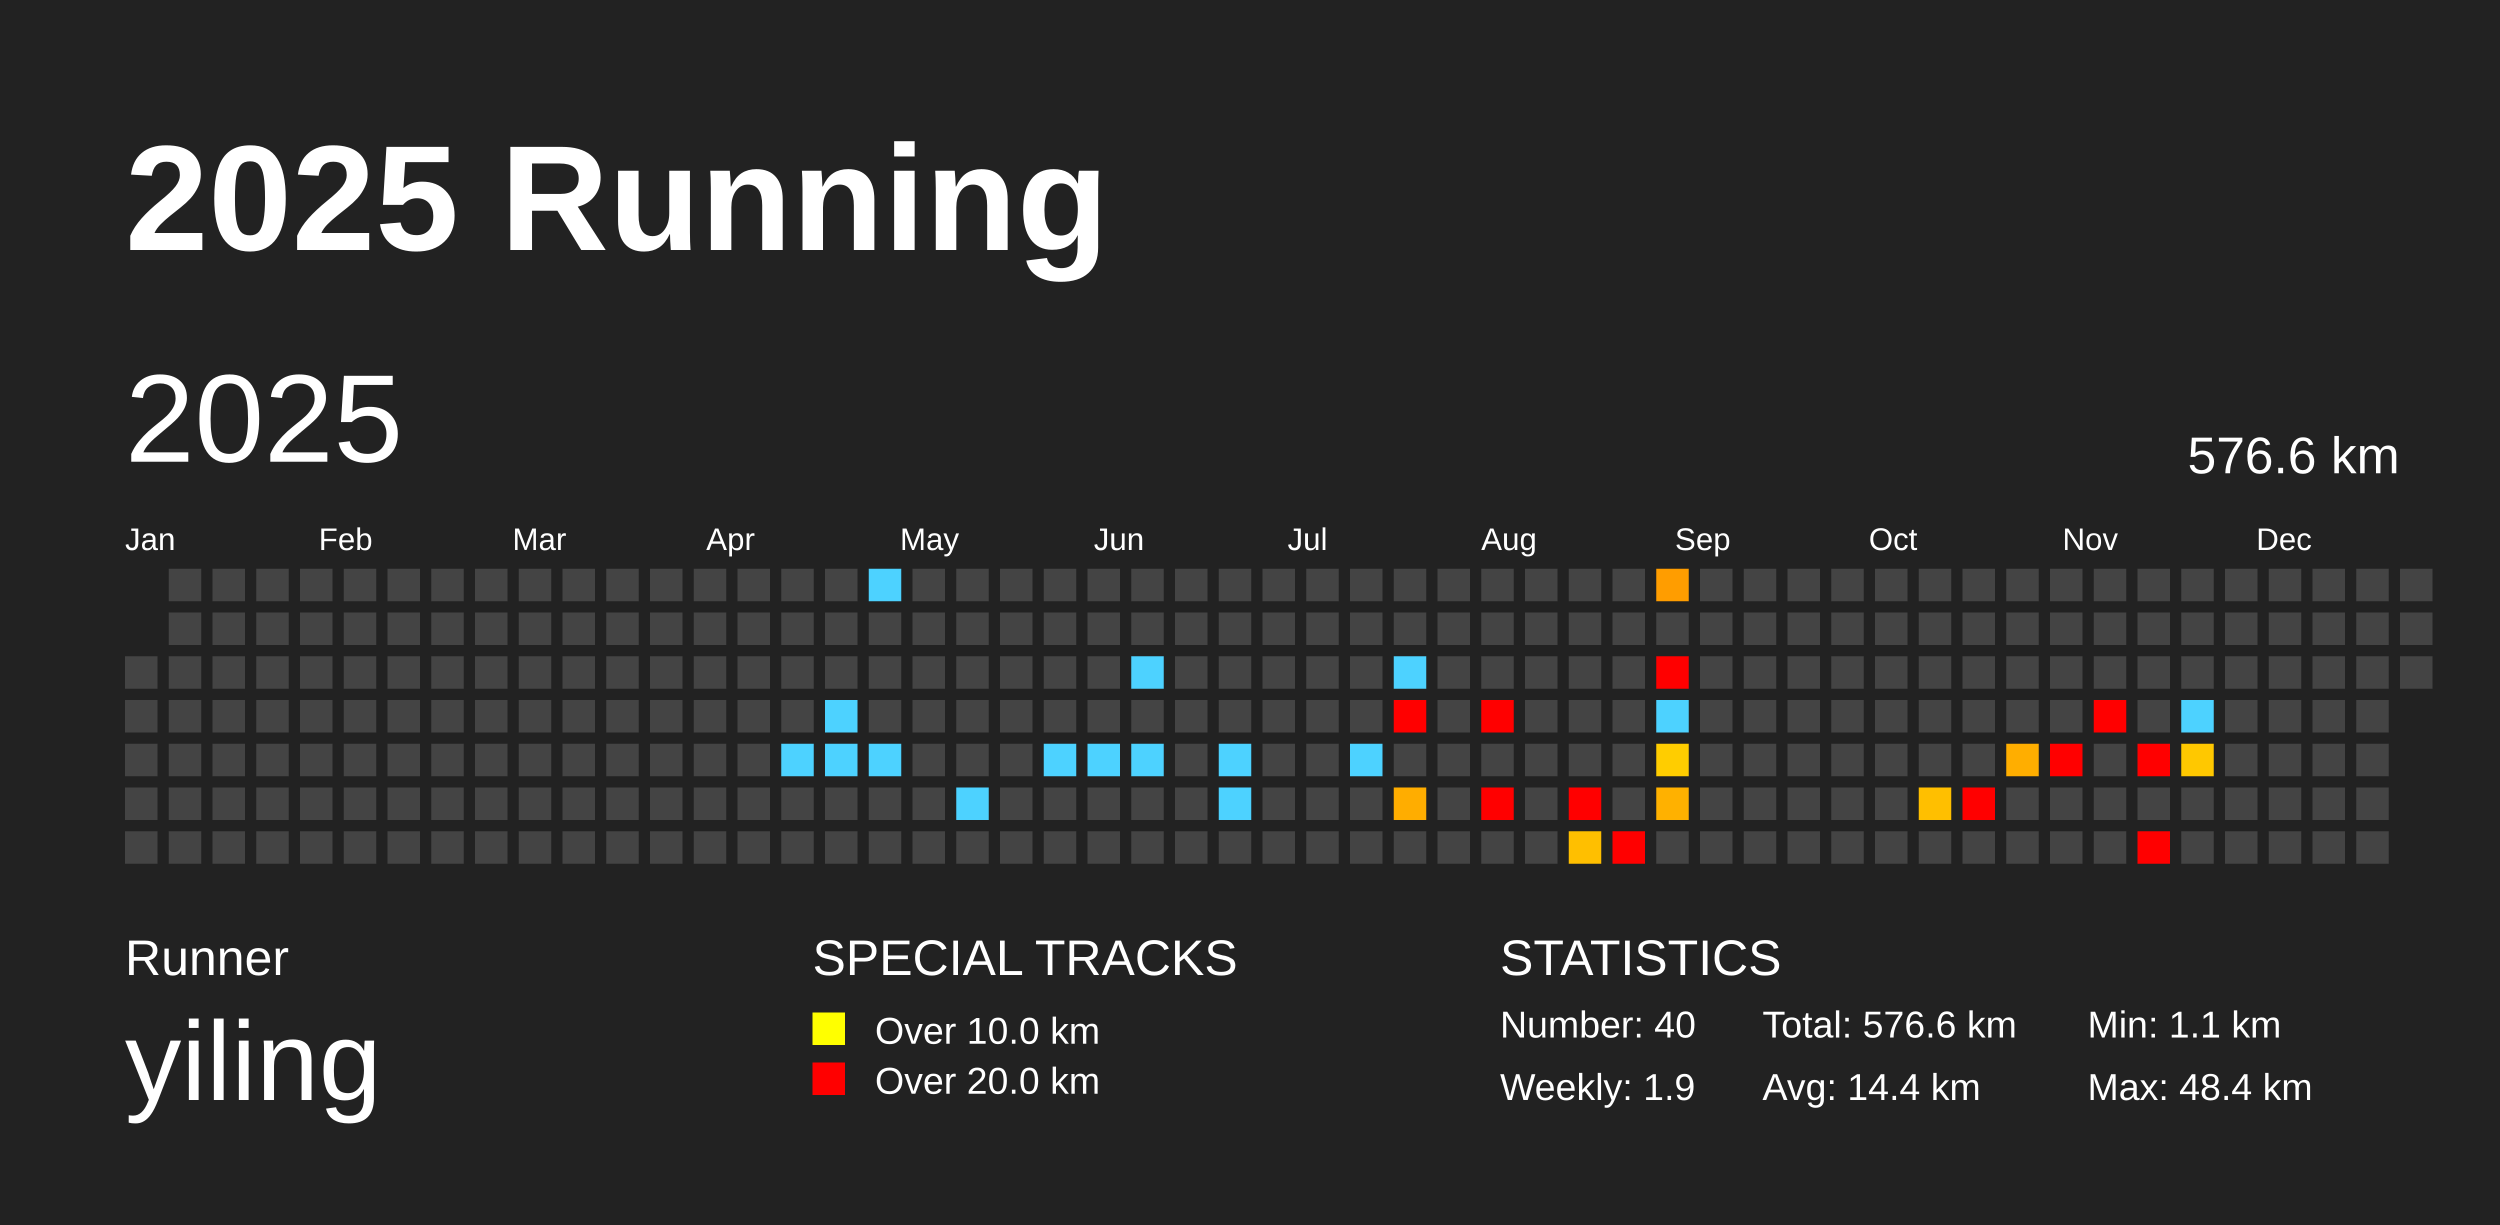
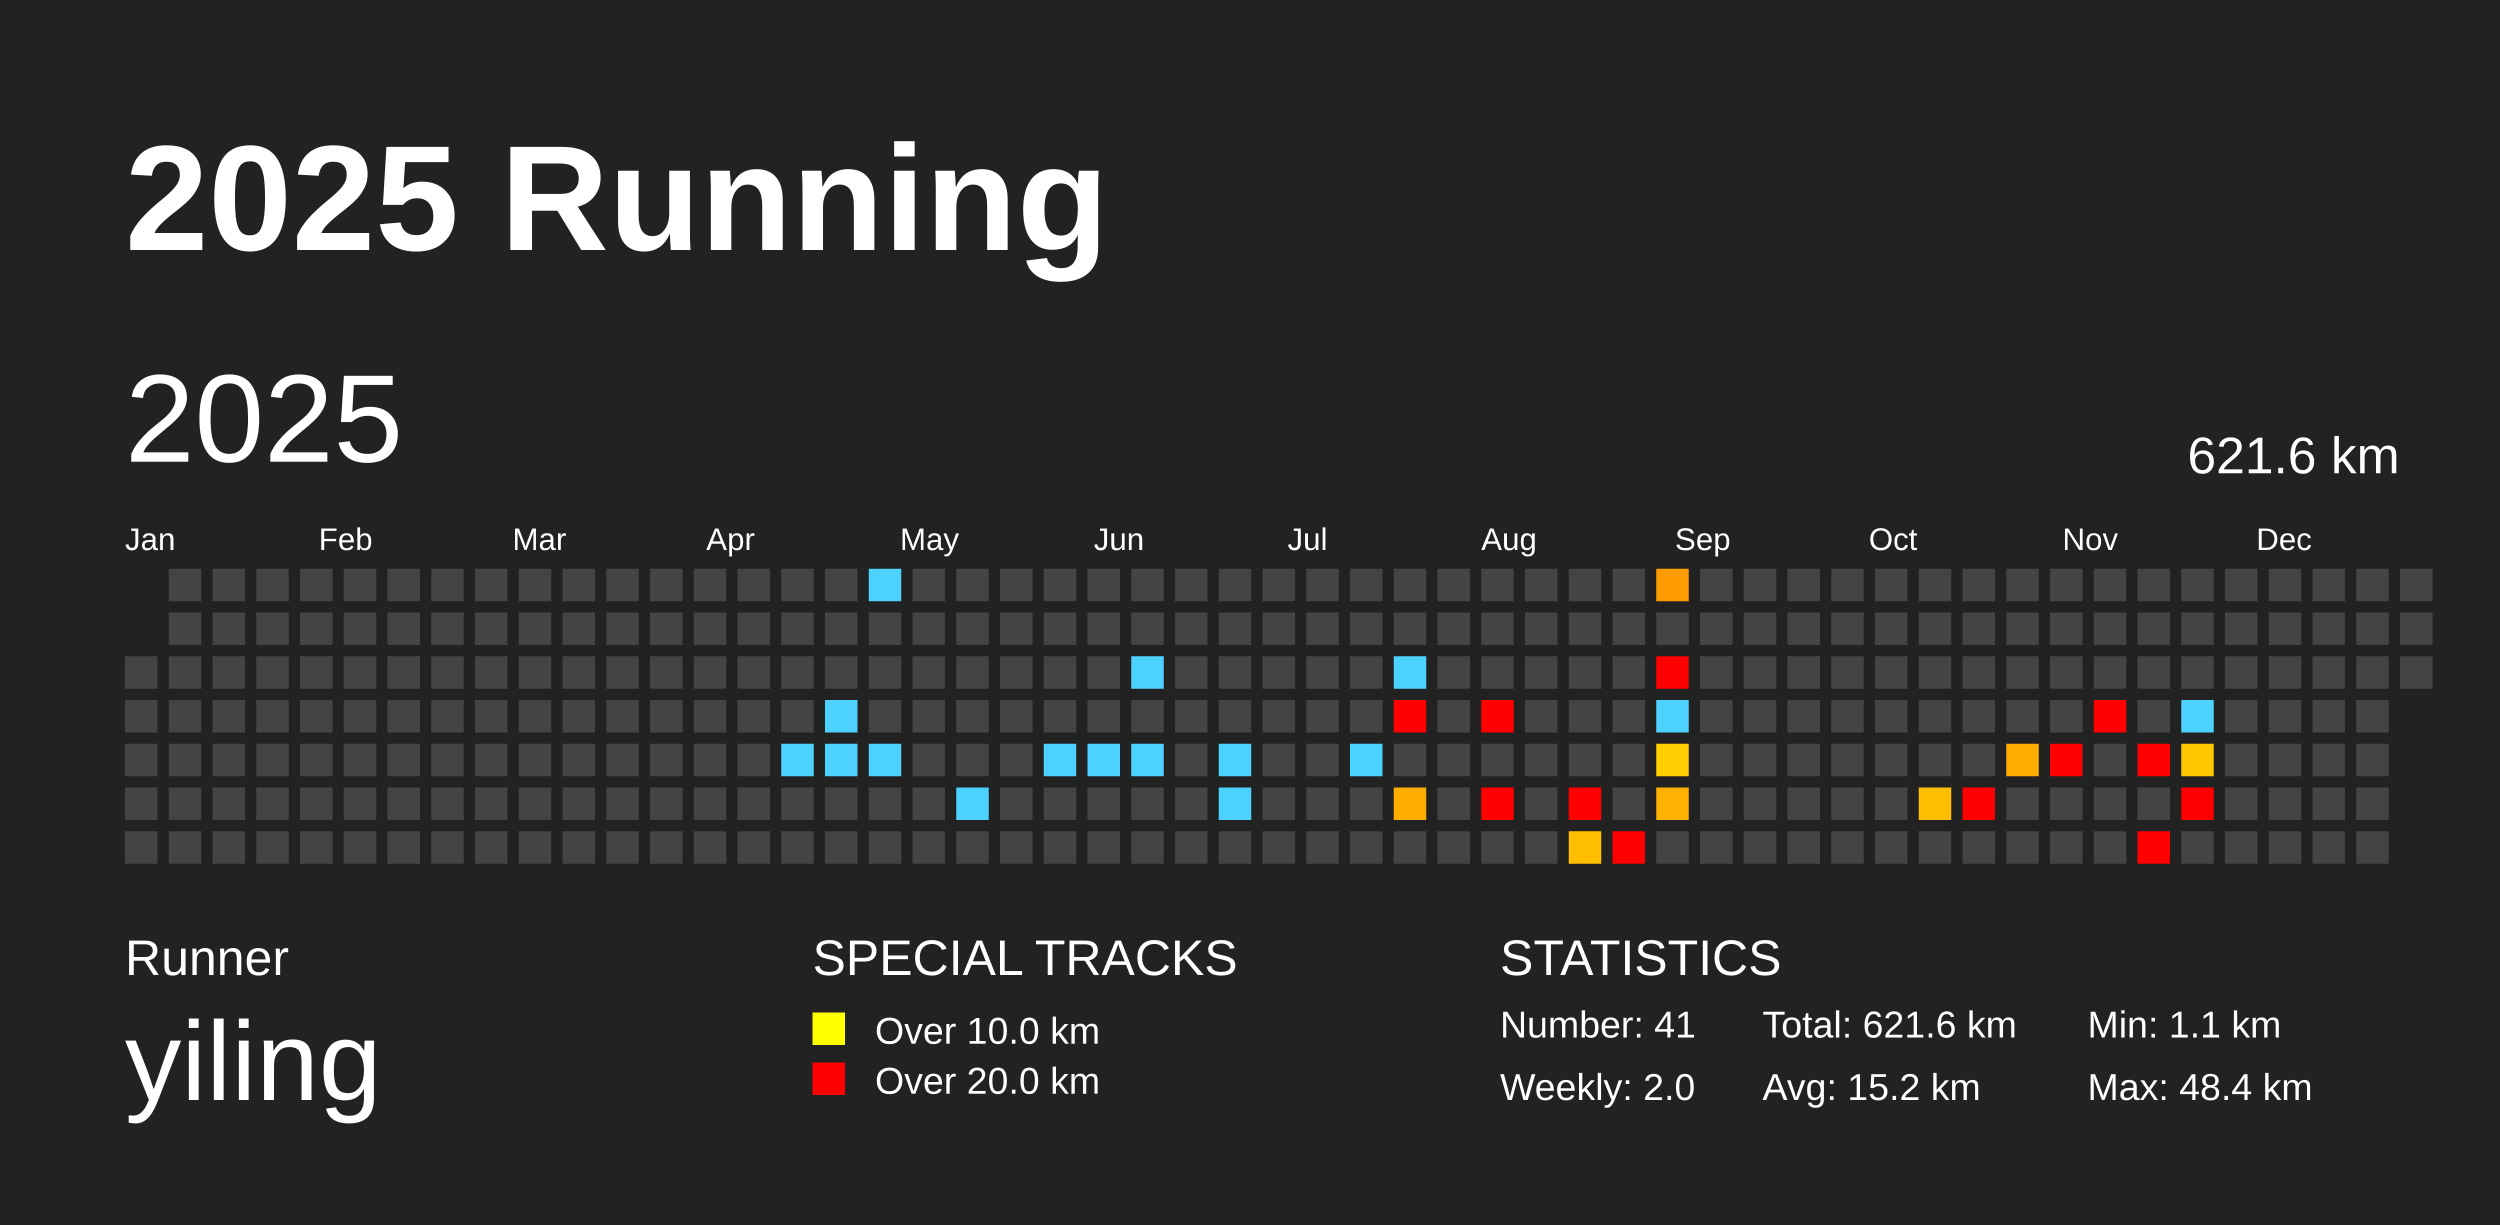
<svg xmlns="http://www.w3.org/2000/svg" baseProfile="full" height="98mm" version="1.1" viewBox="0,0,200,98" width="200mm">
  <defs />
  <rect fill="#222222" height="98" width="200" x="0" y="0" />
  <text fill="#FFFFFF" style="font-size:12px; font-family:Arial; font-weight:bold;" x="10" y="20">2025 Running</text>
  <text fill="#FFFFFF" style="font-size:4px; font-family:Arial" x="10" y="78">Runner</text>
  <text fill="#FFFFFF" style="font-size:9px; font-family:Arial" x="10" y="88">yiling</text>
  <text fill="#FFFFFF" style="font-size:4px; font-family:Arial" x="65" y="78">SPECIAL TRACKS</text>
  <rect fill="yellow" height="2.6" width="2.6" x="65" y="81" />
  <text fill="#FFFFFF" style="font-size:3px; font-family:Arial" x="70" y="83.5">Over 10.0 km</text>
  <rect fill="red" height="2.6" width="2.6" x="65" y="85" />
  <text fill="#FFFFFF" style="font-size:3px; font-family:Arial" x="70" y="87.5">Over 20.0 km</text>
  <text fill="#FFFFFF" style="font-size:4px; font-family:Arial" x="120" y="78">STATISTICS</text>
-   <text fill="#FFFFFF" style="font-size:3px; font-family:Arial" x="120" y="83">Number: 40</text>
-   <text fill="#FFFFFF" style="font-size:3px; font-family:Arial" x="120" y="88">Weekly: 1.9</text>
-   <text fill="#FFFFFF" style="font-size:3px; font-family:Arial" x="141" y="83">Total: 576.6 km</text>
-   <text fill="#FFFFFF" style="font-size:3px; font-family:Arial" x="141" y="88">Avg: 14.4 km</text>
+   <text fill="#FFFFFF" style="font-size:3px; font-family:Arial" x="120" y="83">Number: 41</text>
+   <text fill="#FFFFFF" style="font-size:3px; font-family:Arial" x="120" y="88">Weekly: 2.0</text>
+   <text fill="#FFFFFF" style="font-size:3px; font-family:Arial" x="141" y="83">Total: 621.6 km</text>
+   <text fill="#FFFFFF" style="font-size:3px; font-family:Arial" x="141" y="88">Avg: 15.2 km</text>
  <text fill="#FFFFFF" style="font-size:3px; font-family:Arial" x="167" y="83">Min: 1.1 km</text>
  <text fill="#FFFFFF" style="font-size:3px; font-family:Arial" x="167" y="88">Max: 48.4 km</text>
  <text dominant-baseline="hanging" fill="#FFFFFF" style="font-size:10.0px; font-family:Arial;" x="10" y="30">2025</text>
-   <text dominant-baseline="hanging" fill="#FFFFFF" style="font-size:4.125px; font-family:Arial;" x="175" y="35">576.6 km</text>
+   <text dominant-baseline="hanging" fill="#FFFFFF" style="font-size:4.125px; font-family:Arial;" x="175" y="35">621.6 km</text>
  <text fill="#FFFFFF" style="font-size:2.5px; font-family:Arial" x="10.0" y="44">Jan</text>
  <text fill="#FFFFFF" style="font-size:2.5px; font-family:Arial" x="25.5" y="44">Feb</text>
  <text fill="#FFFFFF" style="font-size:2.5px; font-family:Arial" x="41.0" y="44">Mar</text>
  <text fill="#FFFFFF" style="font-size:2.5px; font-family:Arial" x="56.5" y="44">Apr</text>
  <text fill="#FFFFFF" style="font-size:2.5px; font-family:Arial" x="72.0" y="44">May</text>
  <text fill="#FFFFFF" style="font-size:2.5px; font-family:Arial" x="87.5" y="44">Jun</text>
  <text fill="#FFFFFF" style="font-size:2.5px; font-family:Arial" x="103.0" y="44">Jul</text>
  <text fill="#FFFFFF" style="font-size:2.5px; font-family:Arial" x="118.5" y="44">Aug</text>
  <text fill="#FFFFFF" style="font-size:2.5px; font-family:Arial" x="134.0" y="44">Sep</text>
  <text fill="#FFFFFF" style="font-size:2.5px; font-family:Arial" x="149.5" y="44">Oct</text>
  <text fill="#FFFFFF" style="font-size:2.5px; font-family:Arial" x="165.0" y="44">Nov</text>
  <text fill="#FFFFFF" style="font-size:2.5px; font-family:Arial" x="180.5" y="44">Dec</text>
  <rect fill="#444444" height="2.6" width="2.6" x="10.0" y="52.5" />
  <rect fill="#444444" height="2.6" width="2.6" x="10.0" y="56.0" />
  <rect fill="#444444" height="2.6" width="2.6" x="10.0" y="59.5" />
  <rect fill="#444444" height="2.6" width="2.6" x="10.0" y="63.0" />
  <rect fill="#444444" height="2.6" width="2.6" x="10.0" y="66.5" />
  <rect fill="#444444" height="2.6" width="2.6" x="13.5" y="45.5" />
  <rect fill="#444444" height="2.6" width="2.6" x="13.5" y="49.0" />
  <rect fill="#444444" height="2.6" width="2.6" x="13.5" y="52.5" />
  <rect fill="#444444" height="2.6" width="2.6" x="13.5" y="56.0" />
  <rect fill="#444444" height="2.6" width="2.6" x="13.5" y="59.5" />
  <rect fill="#444444" height="2.6" width="2.6" x="13.5" y="63.0" />
  <rect fill="#444444" height="2.6" width="2.6" x="13.5" y="66.5" />
  <rect fill="#444444" height="2.6" width="2.6" x="17.0" y="45.5" />
  <rect fill="#444444" height="2.6" width="2.6" x="17.0" y="49.0" />
  <rect fill="#444444" height="2.6" width="2.6" x="17.0" y="52.5" />
  <rect fill="#444444" height="2.6" width="2.6" x="17.0" y="56.0" />
  <rect fill="#444444" height="2.6" width="2.6" x="17.0" y="59.5" />
  <rect fill="#444444" height="2.6" width="2.6" x="17.0" y="63.0" />
  <rect fill="#444444" height="2.6" width="2.6" x="17.0" y="66.5" />
  <rect fill="#444444" height="2.6" width="2.6" x="20.5" y="45.5" />
  <rect fill="#444444" height="2.6" width="2.6" x="20.5" y="49.0" />
  <rect fill="#444444" height="2.6" width="2.6" x="20.5" y="52.5" />
  <rect fill="#444444" height="2.6" width="2.6" x="20.5" y="56.0" />
  <rect fill="#444444" height="2.6" width="2.6" x="20.5" y="59.5" />
  <rect fill="#444444" height="2.6" width="2.6" x="20.5" y="63.0" />
  <rect fill="#444444" height="2.6" width="2.6" x="20.5" y="66.5" />
  <rect fill="#444444" height="2.6" width="2.6" x="24.0" y="45.5" />
  <rect fill="#444444" height="2.6" width="2.6" x="24.0" y="49.0" />
  <rect fill="#444444" height="2.6" width="2.6" x="24.0" y="52.5" />
  <rect fill="#444444" height="2.6" width="2.6" x="24.0" y="56.0" />
  <rect fill="#444444" height="2.6" width="2.6" x="24.0" y="59.5" />
  <rect fill="#444444" height="2.6" width="2.6" x="24.0" y="63.0" />
  <rect fill="#444444" height="2.6" width="2.6" x="24.0" y="66.5" />
  <rect fill="#444444" height="2.6" width="2.6" x="27.5" y="45.5" />
  <rect fill="#444444" height="2.6" width="2.6" x="27.5" y="49.0" />
  <rect fill="#444444" height="2.6" width="2.6" x="27.5" y="52.5" />
  <rect fill="#444444" height="2.6" width="2.6" x="27.5" y="56.0" />
  <rect fill="#444444" height="2.6" width="2.6" x="27.5" y="59.5" />
  <rect fill="#444444" height="2.6" width="2.6" x="27.5" y="63.0" />
  <rect fill="#444444" height="2.6" width="2.6" x="27.5" y="66.5" />
  <rect fill="#444444" height="2.6" width="2.6" x="31.0" y="45.5" />
  <rect fill="#444444" height="2.6" width="2.6" x="31.0" y="49.0" />
  <rect fill="#444444" height="2.6" width="2.6" x="31.0" y="52.5" />
  <rect fill="#444444" height="2.6" width="2.6" x="31.0" y="56.0" />
  <rect fill="#444444" height="2.6" width="2.6" x="31.0" y="59.5" />
  <rect fill="#444444" height="2.6" width="2.6" x="31.0" y="63.0" />
  <rect fill="#444444" height="2.6" width="2.6" x="31.0" y="66.5" />
  <rect fill="#444444" height="2.6" width="2.6" x="34.5" y="45.5" />
  <rect fill="#444444" height="2.6" width="2.6" x="34.5" y="49.0" />
  <rect fill="#444444" height="2.6" width="2.6" x="34.5" y="52.5" />
  <rect fill="#444444" height="2.6" width="2.6" x="34.5" y="56.0" />
  <rect fill="#444444" height="2.6" width="2.6" x="34.5" y="59.5" />
  <rect fill="#444444" height="2.6" width="2.6" x="34.5" y="63.0" />
  <rect fill="#444444" height="2.6" width="2.6" x="34.5" y="66.5" />
  <rect fill="#444444" height="2.6" width="2.6" x="38.0" y="45.5" />
  <rect fill="#444444" height="2.6" width="2.6" x="38.0" y="49.0" />
  <rect fill="#444444" height="2.6" width="2.6" x="38.0" y="52.5" />
  <rect fill="#444444" height="2.6" width="2.6" x="38.0" y="56.0" />
  <rect fill="#444444" height="2.6" width="2.6" x="38.0" y="59.5" />
  <rect fill="#444444" height="2.6" width="2.6" x="38.0" y="63.0" />
  <rect fill="#444444" height="2.6" width="2.6" x="38.0" y="66.5" />
  <rect fill="#444444" height="2.6" width="2.6" x="41.5" y="45.5" />
  <rect fill="#444444" height="2.6" width="2.6" x="41.5" y="49.0" />
  <rect fill="#444444" height="2.6" width="2.6" x="41.5" y="52.5" />
  <rect fill="#444444" height="2.6" width="2.6" x="41.5" y="56.0" />
  <rect fill="#444444" height="2.6" width="2.6" x="41.5" y="59.5" />
  <rect fill="#444444" height="2.6" width="2.6" x="41.5" y="63.0" />
  <rect fill="#444444" height="2.6" width="2.6" x="41.5" y="66.5" />
  <rect fill="#444444" height="2.6" width="2.6" x="45.0" y="45.5" />
  <rect fill="#444444" height="2.6" width="2.6" x="45.0" y="49.0" />
  <rect fill="#444444" height="2.6" width="2.6" x="45.0" y="52.5" />
  <rect fill="#444444" height="2.6" width="2.6" x="45.0" y="56.0" />
  <rect fill="#444444" height="2.6" width="2.6" x="45.0" y="59.5" />
  <rect fill="#444444" height="2.6" width="2.6" x="45.0" y="63.0" />
  <rect fill="#444444" height="2.6" width="2.6" x="45.0" y="66.5" />
  <rect fill="#444444" height="2.6" width="2.6" x="48.5" y="45.5" />
  <rect fill="#444444" height="2.6" width="2.6" x="48.5" y="49.0" />
  <rect fill="#444444" height="2.6" width="2.6" x="48.5" y="52.5" />
  <rect fill="#444444" height="2.6" width="2.6" x="48.5" y="56.0" />
  <rect fill="#444444" height="2.6" width="2.6" x="48.5" y="59.5" />
  <rect fill="#444444" height="2.6" width="2.6" x="48.5" y="63.0" />
  <rect fill="#444444" height="2.6" width="2.6" x="48.5" y="66.5" />
  <rect fill="#444444" height="2.6" width="2.6" x="52.0" y="45.5" />
  <rect fill="#444444" height="2.6" width="2.6" x="52.0" y="49.0" />
  <rect fill="#444444" height="2.6" width="2.6" x="52.0" y="52.5" />
  <rect fill="#444444" height="2.6" width="2.6" x="52.0" y="56.0" />
  <rect fill="#444444" height="2.6" width="2.6" x="52.0" y="59.5" />
  <rect fill="#444444" height="2.6" width="2.6" x="52.0" y="63.0" />
  <rect fill="#444444" height="2.6" width="2.6" x="52.0" y="66.5" />
  <rect fill="#444444" height="2.6" width="2.6" x="55.5" y="45.5" />
  <rect fill="#444444" height="2.6" width="2.6" x="55.5" y="49.0" />
  <rect fill="#444444" height="2.6" width="2.6" x="55.5" y="52.5" />
  <rect fill="#444444" height="2.6" width="2.6" x="55.5" y="56.0" />
  <rect fill="#444444" height="2.6" width="2.6" x="55.5" y="59.5" />
  <rect fill="#444444" height="2.6" width="2.6" x="55.5" y="63.0" />
  <rect fill="#444444" height="2.6" width="2.6" x="55.5" y="66.5" />
  <rect fill="#444444" height="2.6" width="2.6" x="59.0" y="45.5" />
  <rect fill="#444444" height="2.6" width="2.6" x="59.0" y="49.0" />
  <rect fill="#444444" height="2.6" width="2.6" x="59.0" y="52.5" />
  <rect fill="#444444" height="2.6" width="2.6" x="59.0" y="56.0" />
  <rect fill="#444444" height="2.6" width="2.6" x="59.0" y="59.5" />
  <rect fill="#444444" height="2.6" width="2.6" x="59.0" y="63.0" />
  <rect fill="#444444" height="2.6" width="2.6" x="59.0" y="66.5" />
  <rect fill="#444444" height="2.6" width="2.6" x="62.5" y="45.5" />
  <rect fill="#444444" height="2.6" width="2.6" x="62.5" y="49.0" />
  <rect fill="#444444" height="2.6" width="2.6" x="62.5" y="52.5" />
  <rect fill="#444444" height="2.6" width="2.6" x="62.5" y="56.0" />
  <rect fill="#4dd2ff" height="2.6" width="2.6" x="62.5" y="59.5" />
  <rect fill="#444444" height="2.6" width="2.6" x="62.5" y="63.0" />
  <rect fill="#444444" height="2.6" width="2.6" x="62.5" y="66.5" />
  <rect fill="#444444" height="2.6" width="2.6" x="66.0" y="45.5" />
  <rect fill="#444444" height="2.6" width="2.6" x="66.0" y="49.0" />
  <rect fill="#444444" height="2.6" width="2.6" x="66.0" y="52.5" />
  <rect fill="#4dd2ff" height="2.6" width="2.6" x="66.0" y="56.0" />
  <rect fill="#4dd2ff" height="2.6" width="2.6" x="66.0" y="59.5" />
  <rect fill="#444444" height="2.6" width="2.6" x="66.0" y="63.0" />
  <rect fill="#444444" height="2.6" width="2.6" x="66.0" y="66.5" />
  <rect fill="#4dd2ff" height="2.6" width="2.6" x="69.5" y="45.5" />
  <rect fill="#444444" height="2.6" width="2.6" x="69.5" y="49.0" />
  <rect fill="#444444" height="2.6" width="2.6" x="69.5" y="52.5" />
  <rect fill="#444444" height="2.6" width="2.6" x="69.5" y="56.0" />
  <rect fill="#4dd2ff" height="2.6" width="2.6" x="69.5" y="59.5" />
  <rect fill="#444444" height="2.6" width="2.6" x="69.5" y="63.0" />
  <rect fill="#444444" height="2.6" width="2.6" x="69.5" y="66.5" />
  <rect fill="#444444" height="2.6" width="2.6" x="73.0" y="45.5" />
  <rect fill="#444444" height="2.6" width="2.6" x="73.0" y="49.0" />
  <rect fill="#444444" height="2.6" width="2.6" x="73.0" y="52.5" />
  <rect fill="#444444" height="2.6" width="2.6" x="73.0" y="56.0" />
  <rect fill="#444444" height="2.6" width="2.6" x="73.0" y="59.5" />
  <rect fill="#444444" height="2.6" width="2.6" x="73.0" y="63.0" />
  <rect fill="#444444" height="2.6" width="2.6" x="73.0" y="66.5" />
  <rect fill="#444444" height="2.6" width="2.6" x="76.5" y="45.5" />
  <rect fill="#444444" height="2.6" width="2.6" x="76.5" y="49.0" />
  <rect fill="#444444" height="2.6" width="2.6" x="76.5" y="52.5" />
  <rect fill="#444444" height="2.6" width="2.6" x="76.5" y="56.0" />
  <rect fill="#444444" height="2.6" width="2.6" x="76.5" y="59.5" />
  <rect fill="#4dd2ff" height="2.6" width="2.6" x="76.5" y="63.0" />
  <rect fill="#444444" height="2.6" width="2.6" x="76.5" y="66.5" />
  <rect fill="#444444" height="2.6" width="2.6" x="80.0" y="45.5" />
  <rect fill="#444444" height="2.6" width="2.6" x="80.0" y="49.0" />
  <rect fill="#444444" height="2.6" width="2.6" x="80.0" y="52.5" />
  <rect fill="#444444" height="2.6" width="2.6" x="80.0" y="56.0" />
  <rect fill="#444444" height="2.6" width="2.6" x="80.0" y="59.5" />
  <rect fill="#444444" height="2.6" width="2.6" x="80.0" y="63.0" />
  <rect fill="#444444" height="2.6" width="2.6" x="80.0" y="66.5" />
  <rect fill="#444444" height="2.6" width="2.6" x="83.5" y="45.5" />
  <rect fill="#444444" height="2.6" width="2.6" x="83.5" y="49.0" />
  <rect fill="#444444" height="2.6" width="2.6" x="83.5" y="52.5" />
  <rect fill="#444444" height="2.6" width="2.6" x="83.5" y="56.0" />
  <rect fill="#4dd2ff" height="2.6" width="2.6" x="83.5" y="59.5" />
  <rect fill="#444444" height="2.6" width="2.6" x="83.5" y="63.0" />
  <rect fill="#444444" height="2.6" width="2.6" x="83.5" y="66.5" />
  <rect fill="#444444" height="2.6" width="2.6" x="87.0" y="45.5" />
  <rect fill="#444444" height="2.6" width="2.6" x="87.0" y="49.0" />
  <rect fill="#444444" height="2.6" width="2.6" x="87.0" y="52.5" />
  <rect fill="#444444" height="2.6" width="2.6" x="87.0" y="56.0" />
  <rect fill="#4dd2ff" height="2.6" width="2.6" x="87.0" y="59.5" />
  <rect fill="#444444" height="2.6" width="2.6" x="87.0" y="63.0" />
  <rect fill="#444444" height="2.6" width="2.6" x="87.0" y="66.5" />
  <rect fill="#444444" height="2.6" width="2.6" x="90.5" y="45.5" />
  <rect fill="#444444" height="2.6" width="2.6" x="90.5" y="49.0" />
  <rect fill="#4dd2ff" height="2.6" width="2.6" x="90.5" y="52.5" />
  <rect fill="#444444" height="2.6" width="2.6" x="90.5" y="56.0" />
  <rect fill="#4dd2ff" height="2.6" width="2.6" x="90.5" y="59.5" />
  <rect fill="#444444" height="2.6" width="2.6" x="90.5" y="63.0" />
  <rect fill="#444444" height="2.6" width="2.6" x="90.5" y="66.5" />
  <rect fill="#444444" height="2.6" width="2.6" x="94.0" y="45.5" />
  <rect fill="#444444" height="2.6" width="2.6" x="94.0" y="49.0" />
  <rect fill="#444444" height="2.6" width="2.6" x="94.0" y="52.5" />
  <rect fill="#444444" height="2.6" width="2.6" x="94.0" y="56.0" />
  <rect fill="#444444" height="2.6" width="2.6" x="94.0" y="59.5" />
  <rect fill="#444444" height="2.6" width="2.6" x="94.0" y="63.0" />
  <rect fill="#444444" height="2.6" width="2.6" x="94.0" y="66.5" />
  <rect fill="#444444" height="2.6" width="2.6" x="97.5" y="45.5" />
  <rect fill="#444444" height="2.6" width="2.6" x="97.5" y="49.0" />
  <rect fill="#444444" height="2.6" width="2.6" x="97.5" y="52.5" />
  <rect fill="#444444" height="2.6" width="2.6" x="97.5" y="56.0" />
  <rect fill="#4dd2ff" height="2.6" width="2.6" x="97.5" y="59.5" />
  <rect fill="#4dd2ff" height="2.6" width="2.6" x="97.5" y="63.0" />
  <rect fill="#444444" height="2.6" width="2.6" x="97.5" y="66.5" />
  <rect fill="#444444" height="2.6" width="2.6" x="101.0" y="45.5" />
  <rect fill="#444444" height="2.6" width="2.6" x="101.0" y="49.0" />
  <rect fill="#444444" height="2.6" width="2.6" x="101.0" y="52.5" />
  <rect fill="#444444" height="2.6" width="2.6" x="101.0" y="56.0" />
  <rect fill="#444444" height="2.6" width="2.6" x="101.0" y="59.5" />
  <rect fill="#444444" height="2.6" width="2.6" x="101.0" y="63.0" />
  <rect fill="#444444" height="2.6" width="2.6" x="101.0" y="66.5" />
  <rect fill="#444444" height="2.6" width="2.6" x="104.5" y="45.5" />
  <rect fill="#444444" height="2.6" width="2.6" x="104.5" y="49.0" />
  <rect fill="#444444" height="2.6" width="2.6" x="104.5" y="52.5" />
  <rect fill="#444444" height="2.6" width="2.6" x="104.5" y="56.0" />
  <rect fill="#444444" height="2.6" width="2.6" x="104.5" y="59.5" />
  <rect fill="#444444" height="2.6" width="2.6" x="104.5" y="63.0" />
  <rect fill="#444444" height="2.6" width="2.6" x="104.5" y="66.5" />
  <rect fill="#444444" height="2.6" width="2.6" x="108.0" y="45.5" />
  <rect fill="#444444" height="2.6" width="2.6" x="108.0" y="49.0" />
  <rect fill="#444444" height="2.6" width="2.6" x="108.0" y="52.5" />
  <rect fill="#444444" height="2.6" width="2.6" x="108.0" y="56.0" />
  <rect fill="#4dd2ff" height="2.6" width="2.6" x="108.0" y="59.5" />
  <rect fill="#444444" height="2.6" width="2.6" x="108.0" y="63.0" />
  <rect fill="#444444" height="2.6" width="2.6" x="108.0" y="66.5" />
  <rect fill="#444444" height="2.6" width="2.6" x="111.5" y="45.5" />
  <rect fill="#444444" height="2.6" width="2.6" x="111.5" y="49.0" />
  <rect fill="#4dd2ff" height="2.6" width="2.6" x="111.5" y="52.5" />
  <rect fill="red" height="2.6" width="2.6" x="111.5" y="56.0" />
  <rect fill="#444444" height="2.6" width="2.6" x="111.5" y="59.5" />
  <rect fill="#ffad00" height="2.6" width="2.6" x="111.5" y="63.0" />
  <rect fill="#444444" height="2.6" width="2.6" x="111.5" y="66.5" />
  <rect fill="#444444" height="2.6" width="2.6" x="115.0" y="45.5" />
  <rect fill="#444444" height="2.6" width="2.6" x="115.0" y="49.0" />
  <rect fill="#444444" height="2.6" width="2.6" x="115.0" y="52.5" />
  <rect fill="#444444" height="2.6" width="2.6" x="115.0" y="56.0" />
  <rect fill="#444444" height="2.6" width="2.6" x="115.0" y="59.5" />
  <rect fill="#444444" height="2.6" width="2.6" x="115.0" y="63.0" />
  <rect fill="#444444" height="2.6" width="2.6" x="115.0" y="66.5" />
  <rect fill="#444444" height="2.6" width="2.6" x="118.5" y="45.5" />
  <rect fill="#444444" height="2.6" width="2.6" x="118.5" y="49.0" />
  <rect fill="#444444" height="2.6" width="2.6" x="118.5" y="52.5" />
  <rect fill="red" height="2.6" width="2.6" x="118.5" y="56.0" />
  <rect fill="#444444" height="2.6" width="2.6" x="118.5" y="59.5" />
  <rect fill="red" height="2.6" width="2.6" x="118.5" y="63.0" />
  <rect fill="#444444" height="2.6" width="2.6" x="118.5" y="66.5" />
  <rect fill="#444444" height="2.6" width="2.6" x="122.0" y="45.5" />
  <rect fill="#444444" height="2.6" width="2.6" x="122.0" y="49.0" />
  <rect fill="#444444" height="2.6" width="2.6" x="122.0" y="52.5" />
  <rect fill="#444444" height="2.6" width="2.6" x="122.0" y="56.0" />
  <rect fill="#444444" height="2.6" width="2.6" x="122.0" y="59.5" />
  <rect fill="#444444" height="2.6" width="2.6" x="122.0" y="63.0" />
  <rect fill="#444444" height="2.6" width="2.6" x="122.0" y="66.5" />
  <rect fill="#444444" height="2.6" width="2.6" x="125.5" y="45.5" />
  <rect fill="#444444" height="2.6" width="2.6" x="125.5" y="49.0" />
  <rect fill="#444444" height="2.6" width="2.6" x="125.5" y="52.5" />
  <rect fill="#444444" height="2.6" width="2.6" x="125.5" y="56.0" />
  <rect fill="#444444" height="2.6" width="2.6" x="125.5" y="59.5" />
  <rect fill="red" height="2.6" width="2.6" x="125.5" y="63.0" />
  <rect fill="#ffbf00" height="2.6" width="2.6" x="125.5" y="66.5" />
  <rect fill="#444444" height="2.6" width="2.6" x="129.0" y="45.5" />
  <rect fill="#444444" height="2.6" width="2.6" x="129.0" y="49.0" />
  <rect fill="#444444" height="2.6" width="2.6" x="129.0" y="52.5" />
  <rect fill="#444444" height="2.6" width="2.6" x="129.0" y="56.0" />
  <rect fill="#444444" height="2.6" width="2.6" x="129.0" y="59.5" />
  <rect fill="#444444" height="2.6" width="2.6" x="129.0" y="63.0" />
  <rect fill="red" height="2.6" width="2.6" x="129.0" y="66.5" />
  <rect fill="#ff9d00" height="2.6" width="2.6" x="132.5" y="45.5" />
  <rect fill="#444444" height="2.6" width="2.6" x="132.5" y="49.0" />
  <rect fill="red" height="2.6" width="2.6" x="132.5" y="52.5" />
  <rect fill="#4dd2ff" height="2.6" width="2.6" x="132.5" y="56.0" />
  <rect fill="#ffcd00" height="2.6" width="2.6" x="132.5" y="59.5" />
  <rect fill="#ffb100" height="2.6" width="2.6" x="132.5" y="63.0" />
  <rect fill="#444444" height="2.6" width="2.6" x="132.5" y="66.5" />
  <rect fill="#444444" height="2.6" width="2.6" x="136.0" y="45.5" />
  <rect fill="#444444" height="2.6" width="2.6" x="136.0" y="49.0" />
  <rect fill="#444444" height="2.6" width="2.6" x="136.0" y="52.5" />
  <rect fill="#444444" height="2.6" width="2.6" x="136.0" y="56.0" />
  <rect fill="#444444" height="2.6" width="2.6" x="136.0" y="59.5" />
  <rect fill="#444444" height="2.6" width="2.6" x="136.0" y="63.0" />
  <rect fill="#444444" height="2.6" width="2.6" x="136.0" y="66.5" />
  <rect fill="#444444" height="2.6" width="2.6" x="139.5" y="45.5" />
  <rect fill="#444444" height="2.6" width="2.6" x="139.5" y="49.0" />
  <rect fill="#444444" height="2.6" width="2.6" x="139.5" y="52.5" />
  <rect fill="#444444" height="2.6" width="2.6" x="139.5" y="56.0" />
  <rect fill="#444444" height="2.6" width="2.6" x="139.5" y="59.5" />
  <rect fill="#444444" height="2.6" width="2.6" x="139.5" y="63.0" />
  <rect fill="#444444" height="2.6" width="2.6" x="139.5" y="66.5" />
  <rect fill="#444444" height="2.6" width="2.6" x="143.0" y="45.5" />
  <rect fill="#444444" height="2.6" width="2.6" x="143.0" y="49.0" />
  <rect fill="#444444" height="2.6" width="2.6" x="143.0" y="52.5" />
  <rect fill="#444444" height="2.6" width="2.6" x="143.0" y="56.0" />
  <rect fill="#444444" height="2.6" width="2.6" x="143.0" y="59.5" />
  <rect fill="#444444" height="2.6" width="2.6" x="143.0" y="63.0" />
  <rect fill="#444444" height="2.6" width="2.6" x="143.0" y="66.5" />
  <rect fill="#444444" height="2.6" width="2.6" x="146.5" y="45.5" />
  <rect fill="#444444" height="2.6" width="2.6" x="146.5" y="49.0" />
  <rect fill="#444444" height="2.6" width="2.6" x="146.5" y="52.5" />
  <rect fill="#444444" height="2.6" width="2.6" x="146.5" y="56.0" />
  <rect fill="#444444" height="2.6" width="2.6" x="146.5" y="59.5" />
  <rect fill="#444444" height="2.6" width="2.6" x="146.5" y="63.0" />
  <rect fill="#444444" height="2.6" width="2.6" x="146.5" y="66.5" />
  <rect fill="#444444" height="2.6" width="2.6" x="150.0" y="45.5" />
  <rect fill="#444444" height="2.6" width="2.6" x="150.0" y="49.0" />
  <rect fill="#444444" height="2.6" width="2.6" x="150.0" y="52.5" />
  <rect fill="#444444" height="2.6" width="2.6" x="150.0" y="56.0" />
  <rect fill="#444444" height="2.6" width="2.6" x="150.0" y="59.5" />
  <rect fill="#444444" height="2.6" width="2.6" x="150.0" y="63.0" />
  <rect fill="#444444" height="2.6" width="2.6" x="150.0" y="66.5" />
  <rect fill="#444444" height="2.6" width="2.6" x="153.5" y="45.5" />
  <rect fill="#444444" height="2.6" width="2.6" x="153.5" y="49.0" />
  <rect fill="#444444" height="2.6" width="2.6" x="153.5" y="52.5" />
  <rect fill="#444444" height="2.6" width="2.6" x="153.5" y="56.0" />
  <rect fill="#444444" height="2.6" width="2.6" x="153.5" y="59.5" />
  <rect fill="#ffbf00" height="2.6" width="2.6" x="153.5" y="63.0" />
  <rect fill="#444444" height="2.6" width="2.6" x="153.5" y="66.5" />
  <rect fill="#444444" height="2.6" width="2.6" x="157.0" y="45.5" />
  <rect fill="#444444" height="2.6" width="2.6" x="157.0" y="49.0" />
  <rect fill="#444444" height="2.6" width="2.6" x="157.0" y="52.5" />
  <rect fill="#444444" height="2.6" width="2.6" x="157.0" y="56.0" />
  <rect fill="#444444" height="2.6" width="2.6" x="157.0" y="59.5" />
  <rect fill="red" height="2.6" width="2.6" x="157.0" y="63.0" />
  <rect fill="#444444" height="2.6" width="2.6" x="157.0" y="66.5" />
  <rect fill="#444444" height="2.6" width="2.6" x="160.5" y="45.5" />
  <rect fill="#444444" height="2.6" width="2.6" x="160.5" y="49.0" />
  <rect fill="#444444" height="2.6" width="2.6" x="160.5" y="52.5" />
  <rect fill="#444444" height="2.6" width="2.6" x="160.5" y="56.0" />
  <rect fill="#ffae00" height="2.6" width="2.6" x="160.5" y="59.5" />
  <rect fill="#444444" height="2.6" width="2.6" x="160.5" y="63.0" />
  <rect fill="#444444" height="2.6" width="2.6" x="160.5" y="66.5" />
  <rect fill="#444444" height="2.6" width="2.6" x="164.0" y="45.5" />
  <rect fill="#444444" height="2.6" width="2.6" x="164.0" y="49.0" />
  <rect fill="#444444" height="2.6" width="2.6" x="164.0" y="52.5" />
  <rect fill="#444444" height="2.6" width="2.6" x="164.0" y="56.0" />
  <rect fill="red" height="2.6" width="2.6" x="164.0" y="59.5" />
  <rect fill="#444444" height="2.6" width="2.6" x="164.0" y="63.0" />
  <rect fill="#444444" height="2.6" width="2.6" x="164.0" y="66.5" />
  <rect fill="#444444" height="2.6" width="2.6" x="167.5" y="45.5" />
  <rect fill="#444444" height="2.6" width="2.6" x="167.5" y="49.0" />
  <rect fill="#444444" height="2.6" width="2.6" x="167.5" y="52.5" />
  <rect fill="red" height="2.6" width="2.6" x="167.5" y="56.0" />
  <rect fill="#444444" height="2.6" width="2.6" x="167.5" y="59.5" />
  <rect fill="#444444" height="2.6" width="2.6" x="167.5" y="63.0" />
  <rect fill="#444444" height="2.6" width="2.6" x="167.5" y="66.5" />
  <rect fill="#444444" height="2.6" width="2.6" x="171.0" y="45.5" />
  <rect fill="#444444" height="2.6" width="2.6" x="171.0" y="49.0" />
  <rect fill="#444444" height="2.6" width="2.6" x="171.0" y="52.5" />
  <rect fill="#444444" height="2.6" width="2.6" x="171.0" y="56.0" />
  <rect fill="red" height="2.6" width="2.6" x="171.0" y="59.5" />
  <rect fill="#444444" height="2.6" width="2.6" x="171.0" y="63.0" />
  <rect fill="red" height="2.6" width="2.6" x="171.0" y="66.5" />
  <rect fill="#444444" height="2.6" width="2.6" x="174.5" y="45.5" />
  <rect fill="#444444" height="2.6" width="2.6" x="174.5" y="49.0" />
  <rect fill="#444444" height="2.6" width="2.6" x="174.5" y="52.5" />
  <rect fill="#4dd2ff" height="2.6" width="2.6" x="174.5" y="56.0" />
  <rect fill="#ffc800" height="2.6" width="2.6" x="174.5" y="59.5" />
-   <rect fill="#444444" height="2.6" width="2.6" x="174.5" y="63.0" />
+   <rect fill="red" height="2.6" width="2.6" x="174.5" y="63.0" />
  <rect fill="#444444" height="2.6" width="2.6" x="174.5" y="66.5" />
  <rect fill="#444444" height="2.6" width="2.6" x="178.0" y="45.5" />
  <rect fill="#444444" height="2.6" width="2.6" x="178.0" y="49.0" />
  <rect fill="#444444" height="2.6" width="2.6" x="178.0" y="52.5" />
  <rect fill="#444444" height="2.6" width="2.6" x="178.0" y="56.0" />
  <rect fill="#444444" height="2.6" width="2.6" x="178.0" y="59.5" />
  <rect fill="#444444" height="2.6" width="2.6" x="178.0" y="63.0" />
  <rect fill="#444444" height="2.6" width="2.6" x="178.0" y="66.5" />
  <rect fill="#444444" height="2.6" width="2.6" x="181.5" y="45.5" />
  <rect fill="#444444" height="2.6" width="2.6" x="181.5" y="49.0" />
  <rect fill="#444444" height="2.6" width="2.6" x="181.5" y="52.5" />
  <rect fill="#444444" height="2.6" width="2.6" x="181.5" y="56.0" />
  <rect fill="#444444" height="2.6" width="2.6" x="181.5" y="59.5" />
  <rect fill="#444444" height="2.6" width="2.6" x="181.5" y="63.0" />
  <rect fill="#444444" height="2.6" width="2.6" x="181.5" y="66.5" />
  <rect fill="#444444" height="2.6" width="2.6" x="185.0" y="45.5" />
  <rect fill="#444444" height="2.6" width="2.6" x="185.0" y="49.0" />
  <rect fill="#444444" height="2.6" width="2.6" x="185.0" y="52.5" />
  <rect fill="#444444" height="2.6" width="2.6" x="185.0" y="56.0" />
  <rect fill="#444444" height="2.6" width="2.6" x="185.0" y="59.5" />
  <rect fill="#444444" height="2.6" width="2.6" x="185.0" y="63.0" />
  <rect fill="#444444" height="2.6" width="2.6" x="185.0" y="66.5" />
  <rect fill="#444444" height="2.6" width="2.6" x="188.5" y="45.5" />
  <rect fill="#444444" height="2.6" width="2.6" x="188.5" y="49.0" />
  <rect fill="#444444" height="2.6" width="2.6" x="188.5" y="52.5" />
  <rect fill="#444444" height="2.6" width="2.6" x="188.5" y="56.0" />
  <rect fill="#444444" height="2.6" width="2.6" x="188.5" y="59.5" />
  <rect fill="#444444" height="2.6" width="2.6" x="188.5" y="63.0" />
  <rect fill="#444444" height="2.6" width="2.6" x="188.5" y="66.5" />
  <rect fill="#444444" height="2.6" width="2.6" x="192.0" y="45.5" />
  <rect fill="#444444" height="2.6" width="2.6" x="192.0" y="49.0" />
  <rect fill="#444444" height="2.6" width="2.6" x="192.0" y="52.5" />
</svg>
